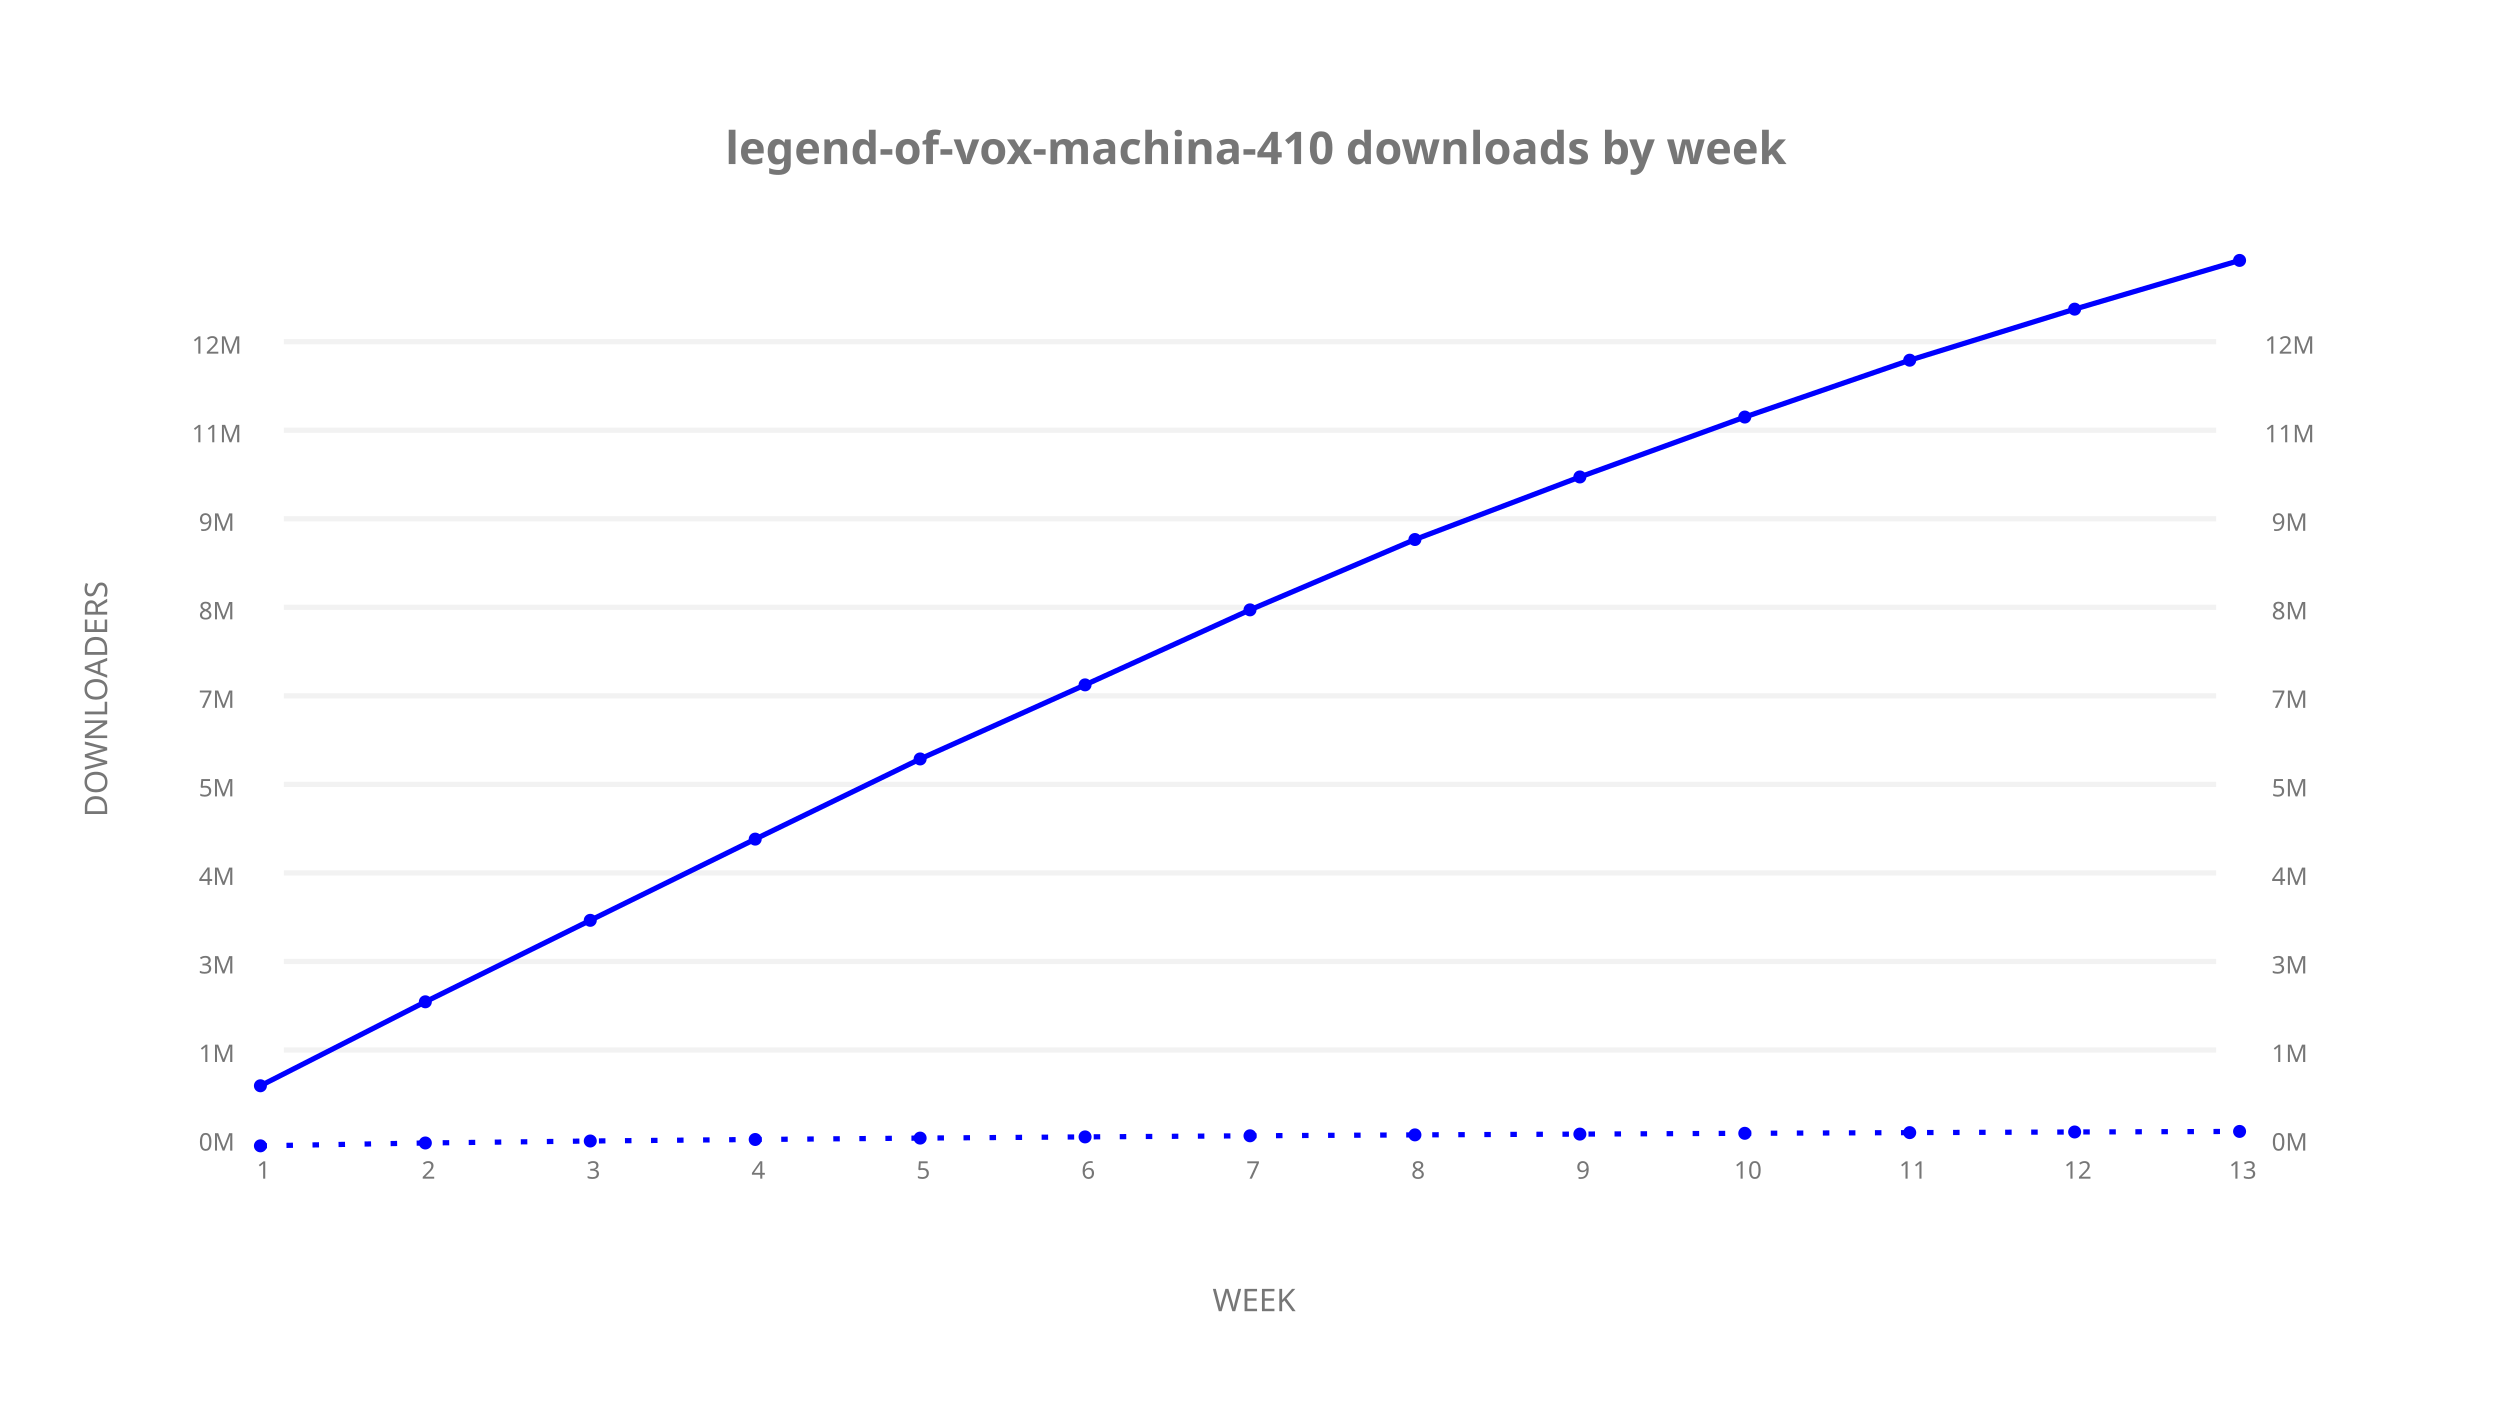
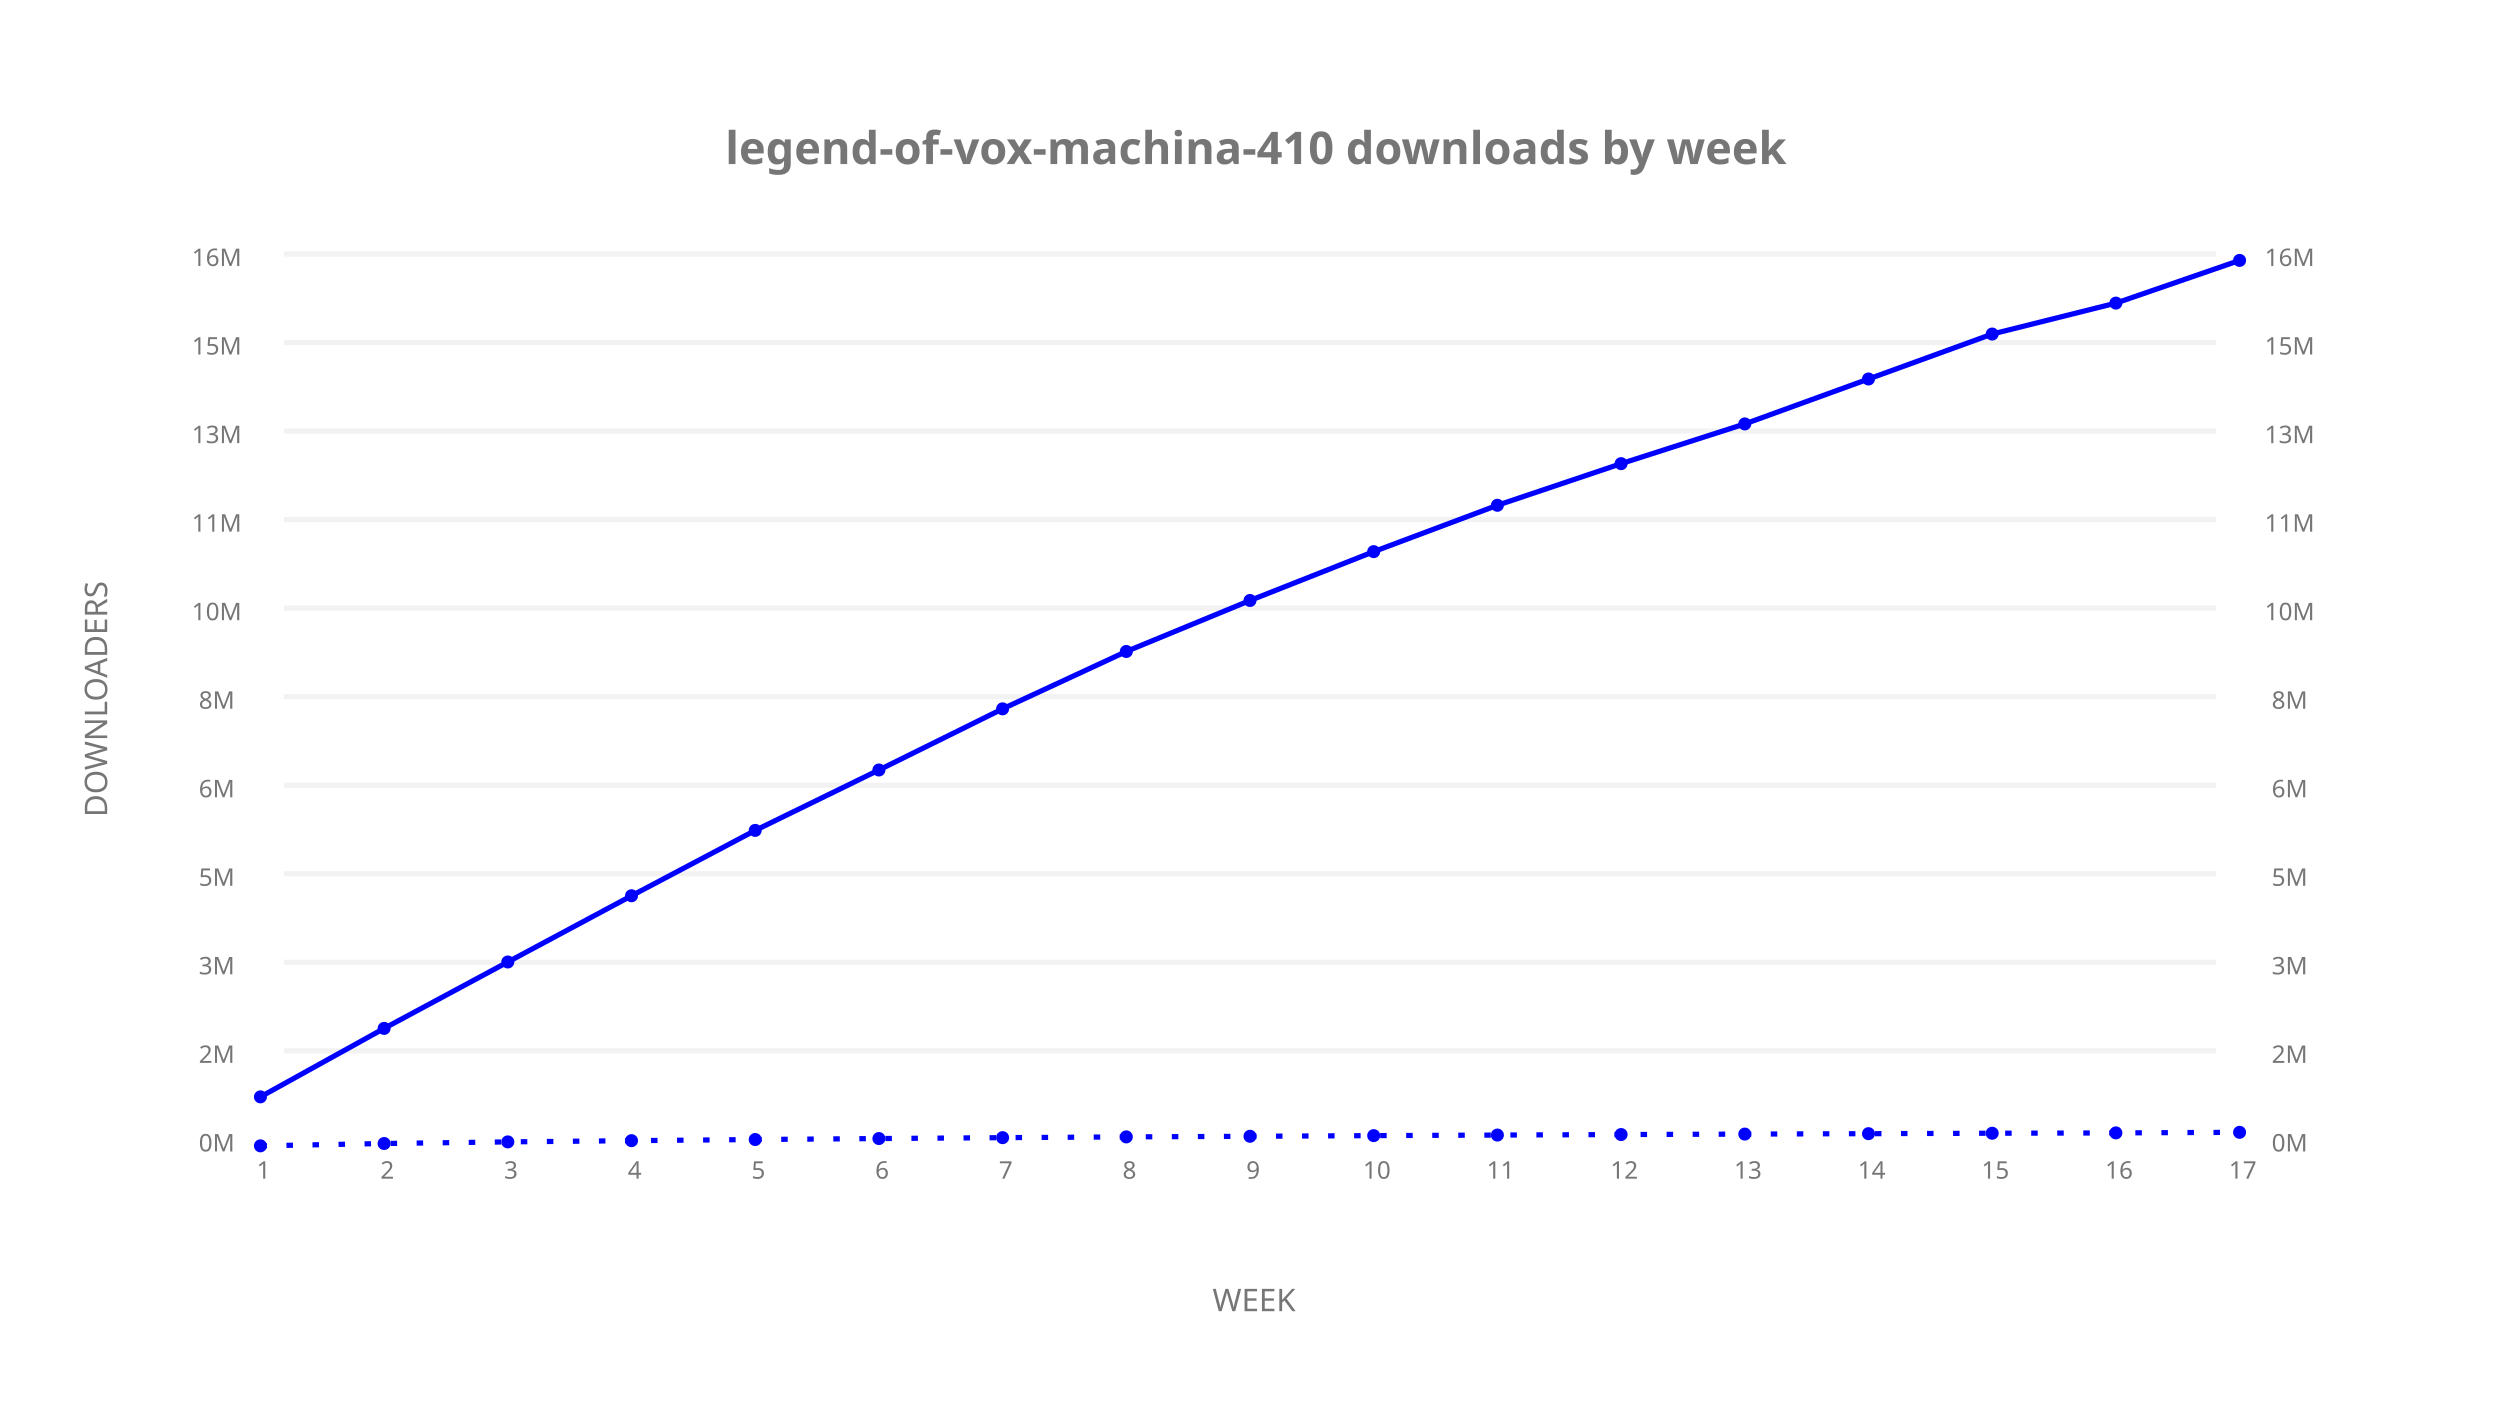
<svg xmlns="http://www.w3.org/2000/svg" xml:space="preserve" id="legend-of-vox-machina-410-downloads-by-week-legend-of-vox-machina-410-week" x="0px" y="0px" width="1920px" height="1080px" viewBox="0 0 1920 1080" enable-background="new 0 0 1920 1080" role="img">
  <g id="annotations">
    <text x="960" y="126" font-family="Atkinson Hyperlegible" font-size="26pt" text-anchor="middle" text-align="center" font-weight="600" font-style="normal" style="fill:rgb(118,118,118); fill-opacity:1; stroke:rgb(118,118,118); stroke-opacity:0; stroke-width:0.5"> legend-of-vox-machina-410 downloads by week</text>
    <g id="axes-lines">
      <text x="960" y="1007" font-family="Atkinson Hyperlegible" font-size="18pt" text-anchor="middle" text-align="center" font-weight="500" font-style="normal" style="fill:rgb(118,118,118); fill-opacity:1; stroke:rgb(118,118,118); stroke-opacity:0; stroke-width:0.5"> WEEK</text>
      <text x="73" y="540" font-family="Atkinson Hyperlegible" font-size="18pt" text-anchor="middle" text-align="center" dominant-baseline="central" font-weight="500" font-style="normal" style="fill:rgb(118,118,118); fill-opacity:1; stroke:rgb(118,118,118); stroke-opacity:0; stroke-width:0.5" transform="rotate(-90,73,540)"> DOWNLOADERS</text>
    </g>
    <g id="tic-y-label-lines">
-       <line x1="218" y1="806.4" x2="1702" y2="806.4" style="fill:rgb(0,0,255); fill-opacity:0; stroke:rgb(242,242,242); stroke-opacity:1; stroke-width:4" />
-       <line x1="218" y1="738.4" x2="1702" y2="738.4" style="fill:rgb(0,0,255); fill-opacity:0; stroke:rgb(242,242,242); stroke-opacity:1; stroke-width:4" />
-       <line x1="218" y1="670.4" x2="1702" y2="670.4" style="fill:rgb(0,0,255); fill-opacity:0; stroke:rgb(242,242,242); stroke-opacity:1; stroke-width:4" />
-       <line x1="218" y1="602.4" x2="1702" y2="602.4" style="fill:rgb(0,0,255); fill-opacity:0; stroke:rgb(242,242,242); stroke-opacity:1; stroke-width:4" />
-       <line x1="218" y1="534.4" x2="1702" y2="534.4" style="fill:rgb(0,0,255); fill-opacity:0; stroke:rgb(242,242,242); stroke-opacity:1; stroke-width:4" />
-       <line x1="218" y1="466.4" x2="1702" y2="466.4" style="fill:rgb(0,0,255); fill-opacity:0; stroke:rgb(242,242,242); stroke-opacity:1; stroke-width:4" />
-       <line x1="218" y1="398.4" x2="1702" y2="398.4" style="fill:rgb(0,0,255); fill-opacity:0; stroke:rgb(242,242,242); stroke-opacity:1; stroke-width:4" />
-       <line x1="218" y1="330.4" x2="1702" y2="330.4" style="fill:rgb(0,0,255); fill-opacity:0; stroke:rgb(242,242,242); stroke-opacity:1; stroke-width:4" />
-       <line x1="218" y1="262.4" x2="1702" y2="262.4" style="fill:rgb(0,0,255); fill-opacity:0; stroke:rgb(242,242,242); stroke-opacity:1; stroke-width:4" />
+       <line x1="218" y1="807.065" x2="1702" y2="807.065" style="fill:rgb(0,0,255); fill-opacity:0; stroke:rgb(242,242,242); stroke-opacity:1; stroke-width:4" />
+       <line x1="218" y1="739.065" x2="1702" y2="739.065" style="fill:rgb(0,0,255); fill-opacity:0; stroke:rgb(242,242,242); stroke-opacity:1; stroke-width:4" />
+       <line x1="218" y1="671.065" x2="1702" y2="671.065" style="fill:rgb(0,0,255); fill-opacity:0; stroke:rgb(242,242,242); stroke-opacity:1; stroke-width:4" />
+       <line x1="218" y1="603.065" x2="1702" y2="603.065" style="fill:rgb(0,0,255); fill-opacity:0; stroke:rgb(242,242,242); stroke-opacity:1; stroke-width:4" />
+       <line x1="218" y1="535.065" x2="1702" y2="535.065" style="fill:rgb(0,0,255); fill-opacity:0; stroke:rgb(242,242,242); stroke-opacity:1; stroke-width:4" />
+       <line x1="218" y1="467.065" x2="1702" y2="467.065" style="fill:rgb(0,0,255); fill-opacity:0; stroke:rgb(242,242,242); stroke-opacity:1; stroke-width:4" />
+       <line x1="218" y1="399.065" x2="1702" y2="399.065" style="fill:rgb(0,0,255); fill-opacity:0; stroke:rgb(242,242,242); stroke-opacity:1; stroke-width:4" />
+       <line x1="218" y1="331.065" x2="1702" y2="331.065" style="fill:rgb(0,0,255); fill-opacity:0; stroke:rgb(242,242,242); stroke-opacity:1; stroke-width:4" />
+       <line x1="218" y1="263.065" x2="1702" y2="263.065" style="fill:rgb(0,0,255); fill-opacity:0; stroke:rgb(242,242,242); stroke-opacity:1; stroke-width:4" />
+       <line x1="218" y1="195.065" x2="1702" y2="195.065" style="fill:rgb(0,0,255); fill-opacity:0; stroke:rgb(242,242,242); stroke-opacity:1; stroke-width:4" />
    </g>
    <g id="tic-x-labels">
      <text x="200" y="898" font-family="Atkinson Hyperlegible" font-size="14pt" text-anchor="middle" text-align="center" dominant-baseline="central" font-weight="400" font-style="normal" style="fill:rgb(118,118,118); fill-opacity:1; stroke:rgb(118,118,118); stroke-opacity:0; stroke-width:0.5"> 1</text>
-       <text x="326.667" y="898" font-family="Atkinson Hyperlegible" font-size="14pt" text-anchor="middle" text-align="center" dominant-baseline="central" font-weight="400" font-style="normal" style="fill:rgb(118,118,118); fill-opacity:1; stroke:rgb(118,118,118); stroke-opacity:0; stroke-width:0.5"> 2</text>
-       <text x="453.333" y="898" font-family="Atkinson Hyperlegible" font-size="14pt" text-anchor="middle" text-align="center" dominant-baseline="central" font-weight="400" font-style="normal" style="fill:rgb(118,118,118); fill-opacity:1; stroke:rgb(118,118,118); stroke-opacity:0; stroke-width:0.5"> 3</text>
-       <text x="580" y="898" font-family="Atkinson Hyperlegible" font-size="14pt" text-anchor="middle" text-align="center" dominant-baseline="central" font-weight="400" font-style="normal" style="fill:rgb(118,118,118); fill-opacity:1; stroke:rgb(118,118,118); stroke-opacity:0; stroke-width:0.5"> 4</text>
-       <text x="706.667" y="898" font-family="Atkinson Hyperlegible" font-size="14pt" text-anchor="middle" text-align="center" dominant-baseline="central" font-weight="400" font-style="normal" style="fill:rgb(118,118,118); fill-opacity:1; stroke:rgb(118,118,118); stroke-opacity:0; stroke-width:0.5"> 5</text>
-       <text x="833.333" y="898" font-family="Atkinson Hyperlegible" font-size="14pt" text-anchor="middle" text-align="center" dominant-baseline="central" font-weight="400" font-style="normal" style="fill:rgb(118,118,118); fill-opacity:1; stroke:rgb(118,118,118); stroke-opacity:0; stroke-width:0.5"> 6</text>
-       <text x="960" y="898" font-family="Atkinson Hyperlegible" font-size="14pt" text-anchor="middle" text-align="center" dominant-baseline="central" font-weight="400" font-style="normal" style="fill:rgb(118,118,118); fill-opacity:1; stroke:rgb(118,118,118); stroke-opacity:0; stroke-width:0.5"> 7</text>
-       <text x="1086.667" y="898" font-family="Atkinson Hyperlegible" font-size="14pt" text-anchor="middle" text-align="center" dominant-baseline="central" font-weight="400" font-style="normal" style="fill:rgb(118,118,118); fill-opacity:1; stroke:rgb(118,118,118); stroke-opacity:0; stroke-width:0.5"> 8</text>
-       <text x="1213.333" y="898" font-family="Atkinson Hyperlegible" font-size="14pt" text-anchor="middle" text-align="center" dominant-baseline="central" font-weight="400" font-style="normal" style="fill:rgb(118,118,118); fill-opacity:1; stroke:rgb(118,118,118); stroke-opacity:0; stroke-width:0.5"> 9</text>
-       <text x="1340" y="898" font-family="Atkinson Hyperlegible" font-size="14pt" text-anchor="middle" text-align="center" dominant-baseline="central" font-weight="400" font-style="normal" style="fill:rgb(118,118,118); fill-opacity:1; stroke:rgb(118,118,118); stroke-opacity:0; stroke-width:0.5"> 10</text>
-       <text x="1466.667" y="898" font-family="Atkinson Hyperlegible" font-size="14pt" text-anchor="middle" text-align="center" dominant-baseline="central" font-weight="400" font-style="normal" style="fill:rgb(118,118,118); fill-opacity:1; stroke:rgb(118,118,118); stroke-opacity:0; stroke-width:0.5"> 11</text>
-       <text x="1593.333" y="898" font-family="Atkinson Hyperlegible" font-size="14pt" text-anchor="middle" text-align="center" dominant-baseline="central" font-weight="400" font-style="normal" style="fill:rgb(118,118,118); fill-opacity:1; stroke:rgb(118,118,118); stroke-opacity:0; stroke-width:0.5"> 12</text>
-       <text x="1720" y="898" font-family="Atkinson Hyperlegible" font-size="14pt" text-anchor="middle" text-align="center" dominant-baseline="central" font-weight="400" font-style="normal" style="fill:rgb(118,118,118); fill-opacity:1; stroke:rgb(118,118,118); stroke-opacity:0; stroke-width:0.5"> 13</text>
+       <text x="295" y="898" font-family="Atkinson Hyperlegible" font-size="14pt" text-anchor="middle" text-align="center" dominant-baseline="central" font-weight="400" font-style="normal" style="fill:rgb(118,118,118); fill-opacity:1; stroke:rgb(118,118,118); stroke-opacity:0; stroke-width:0.5"> 2</text>
+       <text x="390" y="898" font-family="Atkinson Hyperlegible" font-size="14pt" text-anchor="middle" text-align="center" dominant-baseline="central" font-weight="400" font-style="normal" style="fill:rgb(118,118,118); fill-opacity:1; stroke:rgb(118,118,118); stroke-opacity:0; stroke-width:0.5"> 3</text>
+       <text x="485" y="898" font-family="Atkinson Hyperlegible" font-size="14pt" text-anchor="middle" text-align="center" dominant-baseline="central" font-weight="400" font-style="normal" style="fill:rgb(118,118,118); fill-opacity:1; stroke:rgb(118,118,118); stroke-opacity:0; stroke-width:0.5"> 4</text>
+       <text x="580" y="898" font-family="Atkinson Hyperlegible" font-size="14pt" text-anchor="middle" text-align="center" dominant-baseline="central" font-weight="400" font-style="normal" style="fill:rgb(118,118,118); fill-opacity:1; stroke:rgb(118,118,118); stroke-opacity:0; stroke-width:0.5"> 5</text>
+       <text x="675" y="898" font-family="Atkinson Hyperlegible" font-size="14pt" text-anchor="middle" text-align="center" dominant-baseline="central" font-weight="400" font-style="normal" style="fill:rgb(118,118,118); fill-opacity:1; stroke:rgb(118,118,118); stroke-opacity:0; stroke-width:0.5"> 6</text>
+       <text x="770" y="898" font-family="Atkinson Hyperlegible" font-size="14pt" text-anchor="middle" text-align="center" dominant-baseline="central" font-weight="400" font-style="normal" style="fill:rgb(118,118,118); fill-opacity:1; stroke:rgb(118,118,118); stroke-opacity:0; stroke-width:0.5"> 7</text>
+       <text x="865" y="898" font-family="Atkinson Hyperlegible" font-size="14pt" text-anchor="middle" text-align="center" dominant-baseline="central" font-weight="400" font-style="normal" style="fill:rgb(118,118,118); fill-opacity:1; stroke:rgb(118,118,118); stroke-opacity:0; stroke-width:0.5"> 8</text>
+       <text x="960" y="898" font-family="Atkinson Hyperlegible" font-size="14pt" text-anchor="middle" text-align="center" dominant-baseline="central" font-weight="400" font-style="normal" style="fill:rgb(118,118,118); fill-opacity:1; stroke:rgb(118,118,118); stroke-opacity:0; stroke-width:0.5"> 9</text>
+       <text x="1055" y="898" font-family="Atkinson Hyperlegible" font-size="14pt" text-anchor="middle" text-align="center" dominant-baseline="central" font-weight="400" font-style="normal" style="fill:rgb(118,118,118); fill-opacity:1; stroke:rgb(118,118,118); stroke-opacity:0; stroke-width:0.5"> 10</text>
+       <text x="1150" y="898" font-family="Atkinson Hyperlegible" font-size="14pt" text-anchor="middle" text-align="center" dominant-baseline="central" font-weight="400" font-style="normal" style="fill:rgb(118,118,118); fill-opacity:1; stroke:rgb(118,118,118); stroke-opacity:0; stroke-width:0.5"> 11</text>
+       <text x="1245" y="898" font-family="Atkinson Hyperlegible" font-size="14pt" text-anchor="middle" text-align="center" dominant-baseline="central" font-weight="400" font-style="normal" style="fill:rgb(118,118,118); fill-opacity:1; stroke:rgb(118,118,118); stroke-opacity:0; stroke-width:0.5"> 12</text>
+       <text x="1340" y="898" font-family="Atkinson Hyperlegible" font-size="14pt" text-anchor="middle" text-align="center" dominant-baseline="central" font-weight="400" font-style="normal" style="fill:rgb(118,118,118); fill-opacity:1; stroke:rgb(118,118,118); stroke-opacity:0; stroke-width:0.5"> 13</text>
+       <text x="1435" y="898" font-family="Atkinson Hyperlegible" font-size="14pt" text-anchor="middle" text-align="center" dominant-baseline="central" font-weight="400" font-style="normal" style="fill:rgb(118,118,118); fill-opacity:1; stroke:rgb(118,118,118); stroke-opacity:0; stroke-width:0.5"> 14</text>
+       <text x="1530" y="898" font-family="Atkinson Hyperlegible" font-size="14pt" text-anchor="middle" text-align="center" dominant-baseline="central" font-weight="400" font-style="normal" style="fill:rgb(118,118,118); fill-opacity:1; stroke:rgb(118,118,118); stroke-opacity:0; stroke-width:0.5"> 15</text>
+       <text x="1625" y="898" font-family="Atkinson Hyperlegible" font-size="14pt" text-anchor="middle" text-align="center" dominant-baseline="central" font-weight="400" font-style="normal" style="fill:rgb(118,118,118); fill-opacity:1; stroke:rgb(118,118,118); stroke-opacity:0; stroke-width:0.5"> 16</text>
+       <text x="1720" y="898" font-family="Atkinson Hyperlegible" font-size="14pt" text-anchor="middle" text-align="center" dominant-baseline="central" font-weight="400" font-style="normal" style="fill:rgb(118,118,118); fill-opacity:1; stroke:rgb(118,118,118); stroke-opacity:0; stroke-width:0.5"> 17</text>
    </g>
    <g id="tic-y-labels">
-       <text x="164" y="876.4" font-family="Atkinson Hyperlegible" font-size="14pt" text-anchor="middle" text-align="center" dominant-baseline="central" font-weight="400" font-style="normal" style="fill:rgb(118,118,118); fill-opacity:1; stroke:rgb(118,118,118); stroke-opacity:0; stroke-width:0.5"> 0M</text>
-       <text x="1756" y="876.4" font-family="Atkinson Hyperlegible" font-size="14pt" text-anchor="middle" text-align="center" dominant-baseline="central" font-weight="400" font-style="normal" style="fill:rgb(118,118,118); fill-opacity:1; stroke:rgb(118,118,118); stroke-opacity:0; stroke-width:0.5"> 0M</text>
-       <text x="164" y="808.4" font-family="Atkinson Hyperlegible" font-size="14pt" text-anchor="middle" text-align="center" dominant-baseline="central" font-weight="400" font-style="normal" style="fill:rgb(118,118,118); fill-opacity:1; stroke:rgb(118,118,118); stroke-opacity:0; stroke-width:0.5"> 1M</text>
-       <text x="1756" y="808.4" font-family="Atkinson Hyperlegible" font-size="14pt" text-anchor="middle" text-align="center" dominant-baseline="central" font-weight="400" font-style="normal" style="fill:rgb(118,118,118); fill-opacity:1; stroke:rgb(118,118,118); stroke-opacity:0; stroke-width:0.5"> 1M</text>
-       <text x="164" y="740.4" font-family="Atkinson Hyperlegible" font-size="14pt" text-anchor="middle" text-align="center" dominant-baseline="central" font-weight="400" font-style="normal" style="fill:rgb(118,118,118); fill-opacity:1; stroke:rgb(118,118,118); stroke-opacity:0; stroke-width:0.5"> 3M</text>
-       <text x="1756" y="740.4" font-family="Atkinson Hyperlegible" font-size="14pt" text-anchor="middle" text-align="center" dominant-baseline="central" font-weight="400" font-style="normal" style="fill:rgb(118,118,118); fill-opacity:1; stroke:rgb(118,118,118); stroke-opacity:0; stroke-width:0.5"> 3M</text>
-       <text x="164" y="672.4" font-family="Atkinson Hyperlegible" font-size="14pt" text-anchor="middle" text-align="center" dominant-baseline="central" font-weight="400" font-style="normal" style="fill:rgb(118,118,118); fill-opacity:1; stroke:rgb(118,118,118); stroke-opacity:0; stroke-width:0.5"> 4M</text>
-       <text x="1756" y="672.4" font-family="Atkinson Hyperlegible" font-size="14pt" text-anchor="middle" text-align="center" dominant-baseline="central" font-weight="400" font-style="normal" style="fill:rgb(118,118,118); fill-opacity:1; stroke:rgb(118,118,118); stroke-opacity:0; stroke-width:0.5"> 4M</text>
-       <text x="164" y="604.4" font-family="Atkinson Hyperlegible" font-size="14pt" text-anchor="middle" text-align="center" dominant-baseline="central" font-weight="400" font-style="normal" style="fill:rgb(118,118,118); fill-opacity:1; stroke:rgb(118,118,118); stroke-opacity:0; stroke-width:0.5"> 5M</text>
-       <text x="1756" y="604.4" font-family="Atkinson Hyperlegible" font-size="14pt" text-anchor="middle" text-align="center" dominant-baseline="central" font-weight="400" font-style="normal" style="fill:rgb(118,118,118); fill-opacity:1; stroke:rgb(118,118,118); stroke-opacity:0; stroke-width:0.5"> 5M</text>
-       <text x="164" y="536.4" font-family="Atkinson Hyperlegible" font-size="14pt" text-anchor="middle" text-align="center" dominant-baseline="central" font-weight="400" font-style="normal" style="fill:rgb(118,118,118); fill-opacity:1; stroke:rgb(118,118,118); stroke-opacity:0; stroke-width:0.5"> 7M</text>
-       <text x="1756" y="536.4" font-family="Atkinson Hyperlegible" font-size="14pt" text-anchor="middle" text-align="center" dominant-baseline="central" font-weight="400" font-style="normal" style="fill:rgb(118,118,118); fill-opacity:1; stroke:rgb(118,118,118); stroke-opacity:0; stroke-width:0.5"> 7M</text>
-       <text x="164" y="468.4" font-family="Atkinson Hyperlegible" font-size="14pt" text-anchor="middle" text-align="center" dominant-baseline="central" font-weight="400" font-style="normal" style="fill:rgb(118,118,118); fill-opacity:1; stroke:rgb(118,118,118); stroke-opacity:0; stroke-width:0.5"> 8M</text>
-       <text x="1756" y="468.4" font-family="Atkinson Hyperlegible" font-size="14pt" text-anchor="middle" text-align="center" dominant-baseline="central" font-weight="400" font-style="normal" style="fill:rgb(118,118,118); fill-opacity:1; stroke:rgb(118,118,118); stroke-opacity:0; stroke-width:0.5"> 8M</text>
-       <text x="164" y="400.4" font-family="Atkinson Hyperlegible" font-size="14pt" text-anchor="middle" text-align="center" dominant-baseline="central" font-weight="400" font-style="normal" style="fill:rgb(118,118,118); fill-opacity:1; stroke:rgb(118,118,118); stroke-opacity:0; stroke-width:0.5"> 9M</text>
-       <text x="1756" y="400.4" font-family="Atkinson Hyperlegible" font-size="14pt" text-anchor="middle" text-align="center" dominant-baseline="central" font-weight="400" font-style="normal" style="fill:rgb(118,118,118); fill-opacity:1; stroke:rgb(118,118,118); stroke-opacity:0; stroke-width:0.5"> 9M</text>
-       <text x="164" y="332.4" font-family="Atkinson Hyperlegible" font-size="14pt" text-anchor="middle" text-align="center" dominant-baseline="central" font-weight="400" font-style="normal" style="fill:rgb(118,118,118); fill-opacity:1; stroke:rgb(118,118,118); stroke-opacity:0; stroke-width:0.5"> 11M</text>
-       <text x="1756" y="332.4" font-family="Atkinson Hyperlegible" font-size="14pt" text-anchor="middle" text-align="center" dominant-baseline="central" font-weight="400" font-style="normal" style="fill:rgb(118,118,118); fill-opacity:1; stroke:rgb(118,118,118); stroke-opacity:0; stroke-width:0.5"> 11M</text>
-       <text x="164" y="264.4" font-family="Atkinson Hyperlegible" font-size="14pt" text-anchor="middle" text-align="center" dominant-baseline="central" font-weight="400" font-style="normal" style="fill:rgb(118,118,118); fill-opacity:1; stroke:rgb(118,118,118); stroke-opacity:0; stroke-width:0.5"> 12M</text>
-       <text x="1756" y="264.4" font-family="Atkinson Hyperlegible" font-size="14pt" text-anchor="middle" text-align="center" dominant-baseline="central" font-weight="400" font-style="normal" style="fill:rgb(118,118,118); fill-opacity:1; stroke:rgb(118,118,118); stroke-opacity:0; stroke-width:0.5"> 12M</text>
+       <text x="164" y="877.065" font-family="Atkinson Hyperlegible" font-size="14pt" text-anchor="middle" text-align="center" dominant-baseline="central" font-weight="400" font-style="normal" style="fill:rgb(118,118,118); fill-opacity:1; stroke:rgb(118,118,118); stroke-opacity:0; stroke-width:0.5"> 0M</text>
+       <text x="1756" y="877.065" font-family="Atkinson Hyperlegible" font-size="14pt" text-anchor="middle" text-align="center" dominant-baseline="central" font-weight="400" font-style="normal" style="fill:rgb(118,118,118); fill-opacity:1; stroke:rgb(118,118,118); stroke-opacity:0; stroke-width:0.5"> 0M</text>
+       <text x="164" y="809.065" font-family="Atkinson Hyperlegible" font-size="14pt" text-anchor="middle" text-align="center" dominant-baseline="central" font-weight="400" font-style="normal" style="fill:rgb(118,118,118); fill-opacity:1; stroke:rgb(118,118,118); stroke-opacity:0; stroke-width:0.5"> 2M</text>
+       <text x="1756" y="809.065" font-family="Atkinson Hyperlegible" font-size="14pt" text-anchor="middle" text-align="center" dominant-baseline="central" font-weight="400" font-style="normal" style="fill:rgb(118,118,118); fill-opacity:1; stroke:rgb(118,118,118); stroke-opacity:0; stroke-width:0.5"> 2M</text>
+       <text x="164" y="741.065" font-family="Atkinson Hyperlegible" font-size="14pt" text-anchor="middle" text-align="center" dominant-baseline="central" font-weight="400" font-style="normal" style="fill:rgb(118,118,118); fill-opacity:1; stroke:rgb(118,118,118); stroke-opacity:0; stroke-width:0.5"> 3M</text>
+       <text x="1756" y="741.065" font-family="Atkinson Hyperlegible" font-size="14pt" text-anchor="middle" text-align="center" dominant-baseline="central" font-weight="400" font-style="normal" style="fill:rgb(118,118,118); fill-opacity:1; stroke:rgb(118,118,118); stroke-opacity:0; stroke-width:0.5"> 3M</text>
+       <text x="164" y="673.065" font-family="Atkinson Hyperlegible" font-size="14pt" text-anchor="middle" text-align="center" dominant-baseline="central" font-weight="400" font-style="normal" style="fill:rgb(118,118,118); fill-opacity:1; stroke:rgb(118,118,118); stroke-opacity:0; stroke-width:0.5"> 5M</text>
+       <text x="1756" y="673.065" font-family="Atkinson Hyperlegible" font-size="14pt" text-anchor="middle" text-align="center" dominant-baseline="central" font-weight="400" font-style="normal" style="fill:rgb(118,118,118); fill-opacity:1; stroke:rgb(118,118,118); stroke-opacity:0; stroke-width:0.5"> 5M</text>
+       <text x="164" y="605.065" font-family="Atkinson Hyperlegible" font-size="14pt" text-anchor="middle" text-align="center" dominant-baseline="central" font-weight="400" font-style="normal" style="fill:rgb(118,118,118); fill-opacity:1; stroke:rgb(118,118,118); stroke-opacity:0; stroke-width:0.5"> 6M</text>
+       <text x="1756" y="605.065" font-family="Atkinson Hyperlegible" font-size="14pt" text-anchor="middle" text-align="center" dominant-baseline="central" font-weight="400" font-style="normal" style="fill:rgb(118,118,118); fill-opacity:1; stroke:rgb(118,118,118); stroke-opacity:0; stroke-width:0.5"> 6M</text>
+       <text x="164" y="537.065" font-family="Atkinson Hyperlegible" font-size="14pt" text-anchor="middle" text-align="center" dominant-baseline="central" font-weight="400" font-style="normal" style="fill:rgb(118,118,118); fill-opacity:1; stroke:rgb(118,118,118); stroke-opacity:0; stroke-width:0.5"> 8M</text>
+       <text x="1756" y="537.065" font-family="Atkinson Hyperlegible" font-size="14pt" text-anchor="middle" text-align="center" dominant-baseline="central" font-weight="400" font-style="normal" style="fill:rgb(118,118,118); fill-opacity:1; stroke:rgb(118,118,118); stroke-opacity:0; stroke-width:0.5"> 8M</text>
+       <text x="164" y="469.065" font-family="Atkinson Hyperlegible" font-size="14pt" text-anchor="middle" text-align="center" dominant-baseline="central" font-weight="400" font-style="normal" style="fill:rgb(118,118,118); fill-opacity:1; stroke:rgb(118,118,118); stroke-opacity:0; stroke-width:0.5"> 10M</text>
+       <text x="1756" y="469.065" font-family="Atkinson Hyperlegible" font-size="14pt" text-anchor="middle" text-align="center" dominant-baseline="central" font-weight="400" font-style="normal" style="fill:rgb(118,118,118); fill-opacity:1; stroke:rgb(118,118,118); stroke-opacity:0; stroke-width:0.5"> 10M</text>
+       <text x="164" y="401.065" font-family="Atkinson Hyperlegible" font-size="14pt" text-anchor="middle" text-align="center" dominant-baseline="central" font-weight="400" font-style="normal" style="fill:rgb(118,118,118); fill-opacity:1; stroke:rgb(118,118,118); stroke-opacity:0; stroke-width:0.5"> 11M</text>
+       <text x="1756" y="401.065" font-family="Atkinson Hyperlegible" font-size="14pt" text-anchor="middle" text-align="center" dominant-baseline="central" font-weight="400" font-style="normal" style="fill:rgb(118,118,118); fill-opacity:1; stroke:rgb(118,118,118); stroke-opacity:0; stroke-width:0.5"> 11M</text>
+       <text x="164" y="333.065" font-family="Atkinson Hyperlegible" font-size="14pt" text-anchor="middle" text-align="center" dominant-baseline="central" font-weight="400" font-style="normal" style="fill:rgb(118,118,118); fill-opacity:1; stroke:rgb(118,118,118); stroke-opacity:0; stroke-width:0.5"> 13M</text>
+       <text x="1756" y="333.065" font-family="Atkinson Hyperlegible" font-size="14pt" text-anchor="middle" text-align="center" dominant-baseline="central" font-weight="400" font-style="normal" style="fill:rgb(118,118,118); fill-opacity:1; stroke:rgb(118,118,118); stroke-opacity:0; stroke-width:0.5"> 13M</text>
+       <text x="164" y="265.065" font-family="Atkinson Hyperlegible" font-size="14pt" text-anchor="middle" text-align="center" dominant-baseline="central" font-weight="400" font-style="normal" style="fill:rgb(118,118,118); fill-opacity:1; stroke:rgb(118,118,118); stroke-opacity:0; stroke-width:0.5"> 15M</text>
+       <text x="1756" y="265.065" font-family="Atkinson Hyperlegible" font-size="14pt" text-anchor="middle" text-align="center" dominant-baseline="central" font-weight="400" font-style="normal" style="fill:rgb(118,118,118); fill-opacity:1; stroke:rgb(118,118,118); stroke-opacity:0; stroke-width:0.5"> 15M</text>
+       <text x="164" y="197.065" font-family="Atkinson Hyperlegible" font-size="14pt" text-anchor="middle" text-align="center" dominant-baseline="central" font-weight="400" font-style="normal" style="fill:rgb(118,118,118); fill-opacity:1; stroke:rgb(118,118,118); stroke-opacity:0; stroke-width:0.5"> 16M</text>
+       <text x="1756" y="197.065" font-family="Atkinson Hyperlegible" font-size="14pt" text-anchor="middle" text-align="center" dominant-baseline="central" font-weight="400" font-style="normal" style="fill:rgb(118,118,118); fill-opacity:1; stroke:rgb(118,118,118); stroke-opacity:0; stroke-width:0.5"> 16M</text>
    </g>
  </g>
  <g id="polyline-legend-of-vox-machina-410 downloads by week">
-     <polyline points="200,833.873 326.667,769.386 453.333,706.816 580,644.442 706.667,582.877 833.333,525.978 960,468.375 1086.67,414.342 1213.33,366.312 1340,320.295 1466.67,276.636 1593.33,237.428 1720,200 " style="fill:rgb(0,0,255); fill-opacity:0; stroke:rgb(0,0,255); stroke-opacity:1; stroke-width:4" />
+     <polyline points="200,842.391 295,789.813 390,738.797 485,687.941 580,637.745 675,591.353 770,544.388 865,500.332 960,461.172 1055,423.652 1150,388.056 1245,356.088 1340,325.572 1435,291.068 1530,256.546 1625,232.785 1720,200 " style="fill:rgb(0,0,255); fill-opacity:0; stroke:rgb(0,0,255); stroke-opacity:1; stroke-width:4" />
  </g>
  <g id="markers-legend-of-vox-machina-410 downloads by week">
-     <circle cx="200" cy="833.873" r="5" style="fill:rgb(0,0,255); fill-opacity:1; stroke:rgb(0,0,255); stroke-opacity:0; stroke-width:4">
+     <circle cx="200" cy="842.391" r="5" style="fill:rgb(0,0,255); fill-opacity:1; stroke:rgb(0,0,255); stroke-opacity:0; stroke-width:4">
</circle>
-     <circle cx="326.667" cy="769.386" r="5" style="fill:rgb(0,0,255); fill-opacity:1; stroke:rgb(0,0,255); stroke-opacity:0; stroke-width:4">
+     <circle cx="295" cy="789.813" r="5" style="fill:rgb(0,0,255); fill-opacity:1; stroke:rgb(0,0,255); stroke-opacity:0; stroke-width:4">
</circle>
-     <circle cx="453.333" cy="706.816" r="5" style="fill:rgb(0,0,255); fill-opacity:1; stroke:rgb(0,0,255); stroke-opacity:0; stroke-width:4">
+     <circle cx="390" cy="738.797" r="5" style="fill:rgb(0,0,255); fill-opacity:1; stroke:rgb(0,0,255); stroke-opacity:0; stroke-width:4">
</circle>
-     <circle cx="580" cy="644.442" r="5" style="fill:rgb(0,0,255); fill-opacity:1; stroke:rgb(0,0,255); stroke-opacity:0; stroke-width:4">
+     <circle cx="485" cy="687.941" r="5" style="fill:rgb(0,0,255); fill-opacity:1; stroke:rgb(0,0,255); stroke-opacity:0; stroke-width:4">
</circle>
-     <circle cx="706.667" cy="582.877" r="5" style="fill:rgb(0,0,255); fill-opacity:1; stroke:rgb(0,0,255); stroke-opacity:0; stroke-width:4">
+     <circle cx="580" cy="637.745" r="5" style="fill:rgb(0,0,255); fill-opacity:1; stroke:rgb(0,0,255); stroke-opacity:0; stroke-width:4">
</circle>
-     <circle cx="833.333" cy="525.978" r="5" style="fill:rgb(0,0,255); fill-opacity:1; stroke:rgb(0,0,255); stroke-opacity:0; stroke-width:4">
+     <circle cx="675" cy="591.353" r="5" style="fill:rgb(0,0,255); fill-opacity:1; stroke:rgb(0,0,255); stroke-opacity:0; stroke-width:4">
</circle>
-     <circle cx="960" cy="468.375" r="5" style="fill:rgb(0,0,255); fill-opacity:1; stroke:rgb(0,0,255); stroke-opacity:0; stroke-width:4">
+     <circle cx="770" cy="544.388" r="5" style="fill:rgb(0,0,255); fill-opacity:1; stroke:rgb(0,0,255); stroke-opacity:0; stroke-width:4">
</circle>
-     <circle cx="1086.667" cy="414.342" r="5" style="fill:rgb(0,0,255); fill-opacity:1; stroke:rgb(0,0,255); stroke-opacity:0; stroke-width:4">
+     <circle cx="865" cy="500.332" r="5" style="fill:rgb(0,0,255); fill-opacity:1; stroke:rgb(0,0,255); stroke-opacity:0; stroke-width:4">
</circle>
-     <circle cx="1213.333" cy="366.312" r="5" style="fill:rgb(0,0,255); fill-opacity:1; stroke:rgb(0,0,255); stroke-opacity:0; stroke-width:4">
+     <circle cx="960" cy="461.172" r="5" style="fill:rgb(0,0,255); fill-opacity:1; stroke:rgb(0,0,255); stroke-opacity:0; stroke-width:4">
</circle>
-     <circle cx="1340" cy="320.295" r="5" style="fill:rgb(0,0,255); fill-opacity:1; stroke:rgb(0,0,255); stroke-opacity:0; stroke-width:4">
+     <circle cx="1055" cy="423.652" r="5" style="fill:rgb(0,0,255); fill-opacity:1; stroke:rgb(0,0,255); stroke-opacity:0; stroke-width:4">
</circle>
-     <circle cx="1466.667" cy="276.636" r="5" style="fill:rgb(0,0,255); fill-opacity:1; stroke:rgb(0,0,255); stroke-opacity:0; stroke-width:4">
+     <circle cx="1150" cy="388.056" r="5" style="fill:rgb(0,0,255); fill-opacity:1; stroke:rgb(0,0,255); stroke-opacity:0; stroke-width:4">
</circle>
-     <circle cx="1593.333" cy="237.428" r="5" style="fill:rgb(0,0,255); fill-opacity:1; stroke:rgb(0,0,255); stroke-opacity:0; stroke-width:4">
+     <circle cx="1245" cy="356.088" r="5" style="fill:rgb(0,0,255); fill-opacity:1; stroke:rgb(0,0,255); stroke-opacity:0; stroke-width:4">
+ </circle>
+     <circle cx="1340" cy="325.572" r="5" style="fill:rgb(0,0,255); fill-opacity:1; stroke:rgb(0,0,255); stroke-opacity:0; stroke-width:4">
+ </circle>
+     <circle cx="1435" cy="291.068" r="5" style="fill:rgb(0,0,255); fill-opacity:1; stroke:rgb(0,0,255); stroke-opacity:0; stroke-width:4">
+ </circle>
+     <circle cx="1530" cy="256.546" r="5" style="fill:rgb(0,0,255); fill-opacity:1; stroke:rgb(0,0,255); stroke-opacity:0; stroke-width:4">
+ </circle>
+     <circle cx="1625" cy="232.785" r="5" style="fill:rgb(0,0,255); fill-opacity:1; stroke:rgb(0,0,255); stroke-opacity:0; stroke-width:4">
</circle>
    <circle cx="1720" cy="200" r="5" style="fill:rgb(0,0,255); fill-opacity:1; stroke:rgb(0,0,255); stroke-opacity:0; stroke-width:4">
</circle>
  </g>
  <g id="polyline-legend-of-vox-machina-410 downloads by week uploaders">
-     <polyline points="200,880 326.667,877.813 453.333,876.291 580,875.129 706.667,874.061 833.333,873.139 960,872.288 1086.67,871.586 1213.33,870.993 1340,870.382 1466.67,869.853 1593.33,869.363 1720,868.933 " stroke-dasharray="5 15" style="fill:rgb(0,0,255); fill-opacity:0; stroke:rgb(0,0,255); stroke-opacity:1; stroke-width:4" />
+     <polyline points="200,880 295,878.217 390,876.976 485,876.029 580,875.158 675,874.406 770,873.713 865,873.14 960,872.656 1055,872.158 1150,871.727 1245,871.328 1340,870.977 1435,870.659 1530,870.338 1625,870.061 1720,869.628 " stroke-dasharray="5 15" style="fill:rgb(0,0,255); fill-opacity:0; stroke:rgb(0,0,255); stroke-opacity:1; stroke-width:4" />
  </g>
  <g id="markers-legend-of-vox-machina-410 downloads by week uploaders">
    <circle cx="200" cy="880" r="5" style="fill:rgb(0,0,255); fill-opacity:1; stroke:rgb(0,0,255); stroke-opacity:0; stroke-width:4">
</circle>
-     <circle cx="326.667" cy="877.813" r="5" style="fill:rgb(0,0,255); fill-opacity:1; stroke:rgb(0,0,255); stroke-opacity:0; stroke-width:4">
+     <circle cx="295" cy="878.217" r="5" style="fill:rgb(0,0,255); fill-opacity:1; stroke:rgb(0,0,255); stroke-opacity:0; stroke-width:4">
</circle>
-     <circle cx="453.333" cy="876.291" r="5" style="fill:rgb(0,0,255); fill-opacity:1; stroke:rgb(0,0,255); stroke-opacity:0; stroke-width:4">
+     <circle cx="390" cy="876.976" r="5" style="fill:rgb(0,0,255); fill-opacity:1; stroke:rgb(0,0,255); stroke-opacity:0; stroke-width:4">
</circle>
-     <circle cx="580" cy="875.129" r="5" style="fill:rgb(0,0,255); fill-opacity:1; stroke:rgb(0,0,255); stroke-opacity:0; stroke-width:4">
+     <circle cx="485" cy="876.029" r="5" style="fill:rgb(0,0,255); fill-opacity:1; stroke:rgb(0,0,255); stroke-opacity:0; stroke-width:4">
</circle>
-     <circle cx="706.667" cy="874.061" r="5" style="fill:rgb(0,0,255); fill-opacity:1; stroke:rgb(0,0,255); stroke-opacity:0; stroke-width:4">
+     <circle cx="580" cy="875.158" r="5" style="fill:rgb(0,0,255); fill-opacity:1; stroke:rgb(0,0,255); stroke-opacity:0; stroke-width:4">
</circle>
-     <circle cx="833.333" cy="873.139" r="5" style="fill:rgb(0,0,255); fill-opacity:1; stroke:rgb(0,0,255); stroke-opacity:0; stroke-width:4">
+     <circle cx="675" cy="874.406" r="5" style="fill:rgb(0,0,255); fill-opacity:1; stroke:rgb(0,0,255); stroke-opacity:0; stroke-width:4">
</circle>
-     <circle cx="960" cy="872.288" r="5" style="fill:rgb(0,0,255); fill-opacity:1; stroke:rgb(0,0,255); stroke-opacity:0; stroke-width:4">
+     <circle cx="770" cy="873.713" r="5" style="fill:rgb(0,0,255); fill-opacity:1; stroke:rgb(0,0,255); stroke-opacity:0; stroke-width:4">
</circle>
-     <circle cx="1086.667" cy="871.586" r="5" style="fill:rgb(0,0,255); fill-opacity:1; stroke:rgb(0,0,255); stroke-opacity:0; stroke-width:4">
+     <circle cx="865" cy="873.14" r="5" style="fill:rgb(0,0,255); fill-opacity:1; stroke:rgb(0,0,255); stroke-opacity:0; stroke-width:4">
</circle>
-     <circle cx="1213.333" cy="870.993" r="5" style="fill:rgb(0,0,255); fill-opacity:1; stroke:rgb(0,0,255); stroke-opacity:0; stroke-width:4">
+     <circle cx="960" cy="872.656" r="5" style="fill:rgb(0,0,255); fill-opacity:1; stroke:rgb(0,0,255); stroke-opacity:0; stroke-width:4">
</circle>
-     <circle cx="1340" cy="870.382" r="5" style="fill:rgb(0,0,255); fill-opacity:1; stroke:rgb(0,0,255); stroke-opacity:0; stroke-width:4">
+     <circle cx="1055" cy="872.158" r="5" style="fill:rgb(0,0,255); fill-opacity:1; stroke:rgb(0,0,255); stroke-opacity:0; stroke-width:4">
</circle>
-     <circle cx="1466.667" cy="869.853" r="5" style="fill:rgb(0,0,255); fill-opacity:1; stroke:rgb(0,0,255); stroke-opacity:0; stroke-width:4">
+     <circle cx="1150" cy="871.727" r="5" style="fill:rgb(0,0,255); fill-opacity:1; stroke:rgb(0,0,255); stroke-opacity:0; stroke-width:4">
</circle>
-     <circle cx="1593.333" cy="869.363" r="5" style="fill:rgb(0,0,255); fill-opacity:1; stroke:rgb(0,0,255); stroke-opacity:0; stroke-width:4">
+     <circle cx="1245" cy="871.328" r="5" style="fill:rgb(0,0,255); fill-opacity:1; stroke:rgb(0,0,255); stroke-opacity:0; stroke-width:4">
</circle>
-     <circle cx="1720" cy="868.933" r="5" style="fill:rgb(0,0,255); fill-opacity:1; stroke:rgb(0,0,255); stroke-opacity:0; stroke-width:4">
+     <circle cx="1340" cy="870.977" r="5" style="fill:rgb(0,0,255); fill-opacity:1; stroke:rgb(0,0,255); stroke-opacity:0; stroke-width:4">
+ </circle>
+     <circle cx="1435" cy="870.659" r="5" style="fill:rgb(0,0,255); fill-opacity:1; stroke:rgb(0,0,255); stroke-opacity:0; stroke-width:4">
+ </circle>
+     <circle cx="1530" cy="870.338" r="5" style="fill:rgb(0,0,255); fill-opacity:1; stroke:rgb(0,0,255); stroke-opacity:0; stroke-width:4">
+ </circle>
+     <circle cx="1625" cy="870.061" r="5" style="fill:rgb(0,0,255); fill-opacity:1; stroke:rgb(0,0,255); stroke-opacity:0; stroke-width:4">
+ </circle>
+     <circle cx="1720" cy="869.628" r="5" style="fill:rgb(0,0,255); fill-opacity:1; stroke:rgb(0,0,255); stroke-opacity:0; stroke-width:4">
</circle>
  </g>
</svg>
